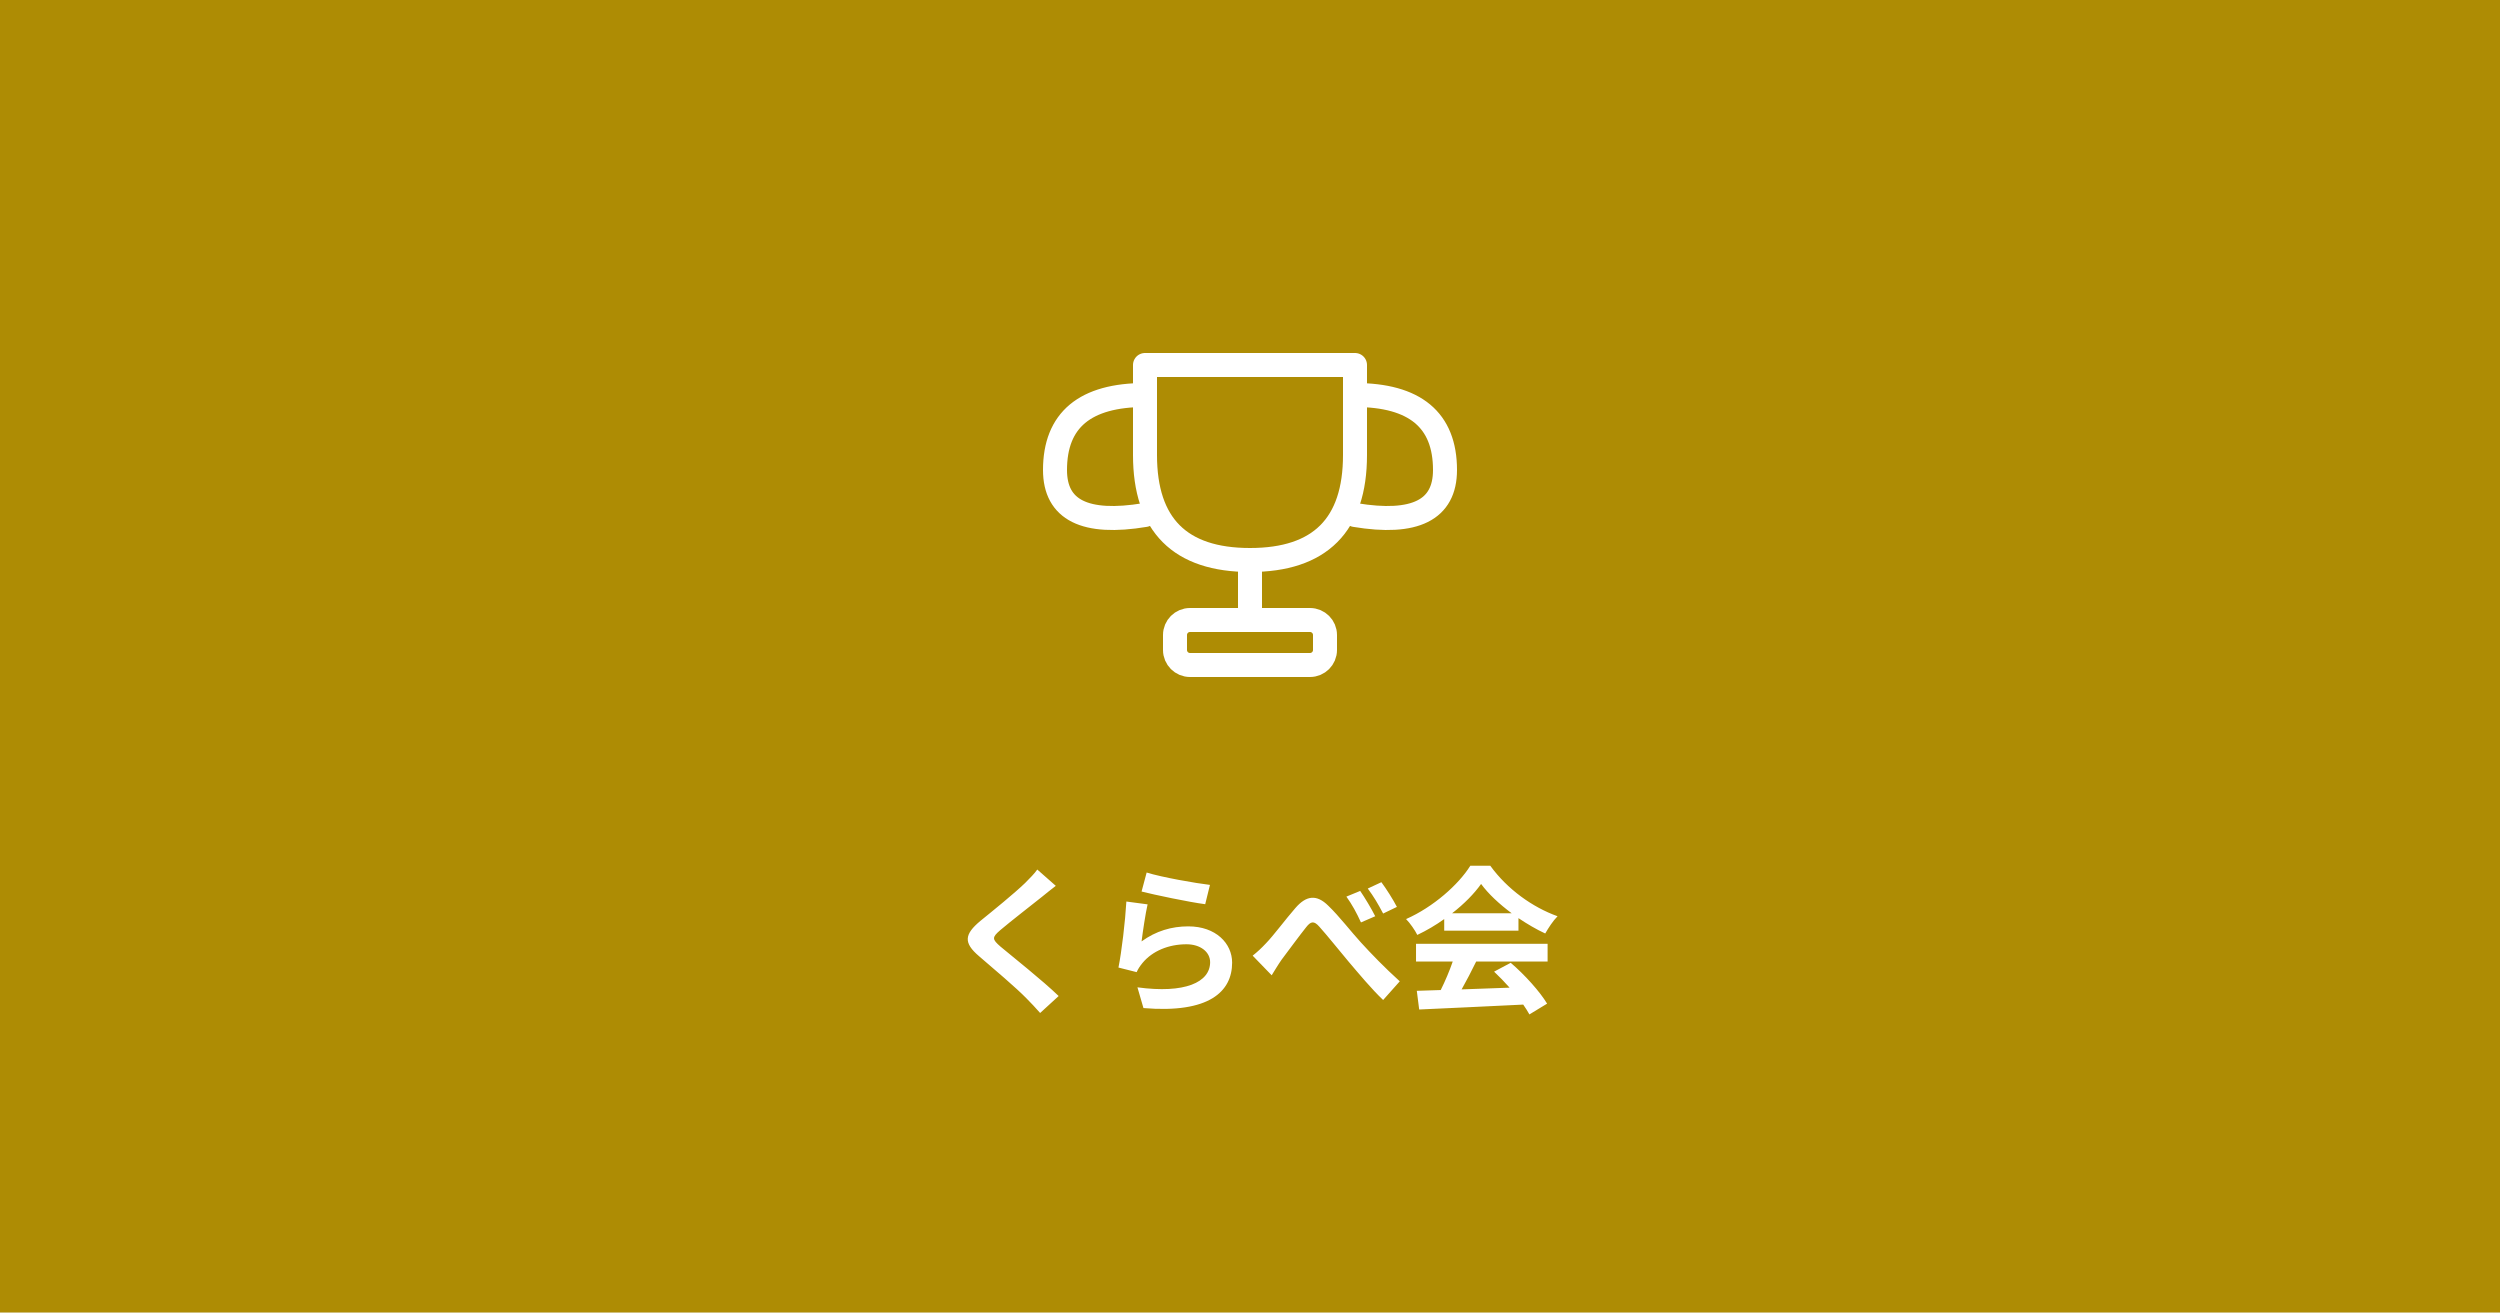
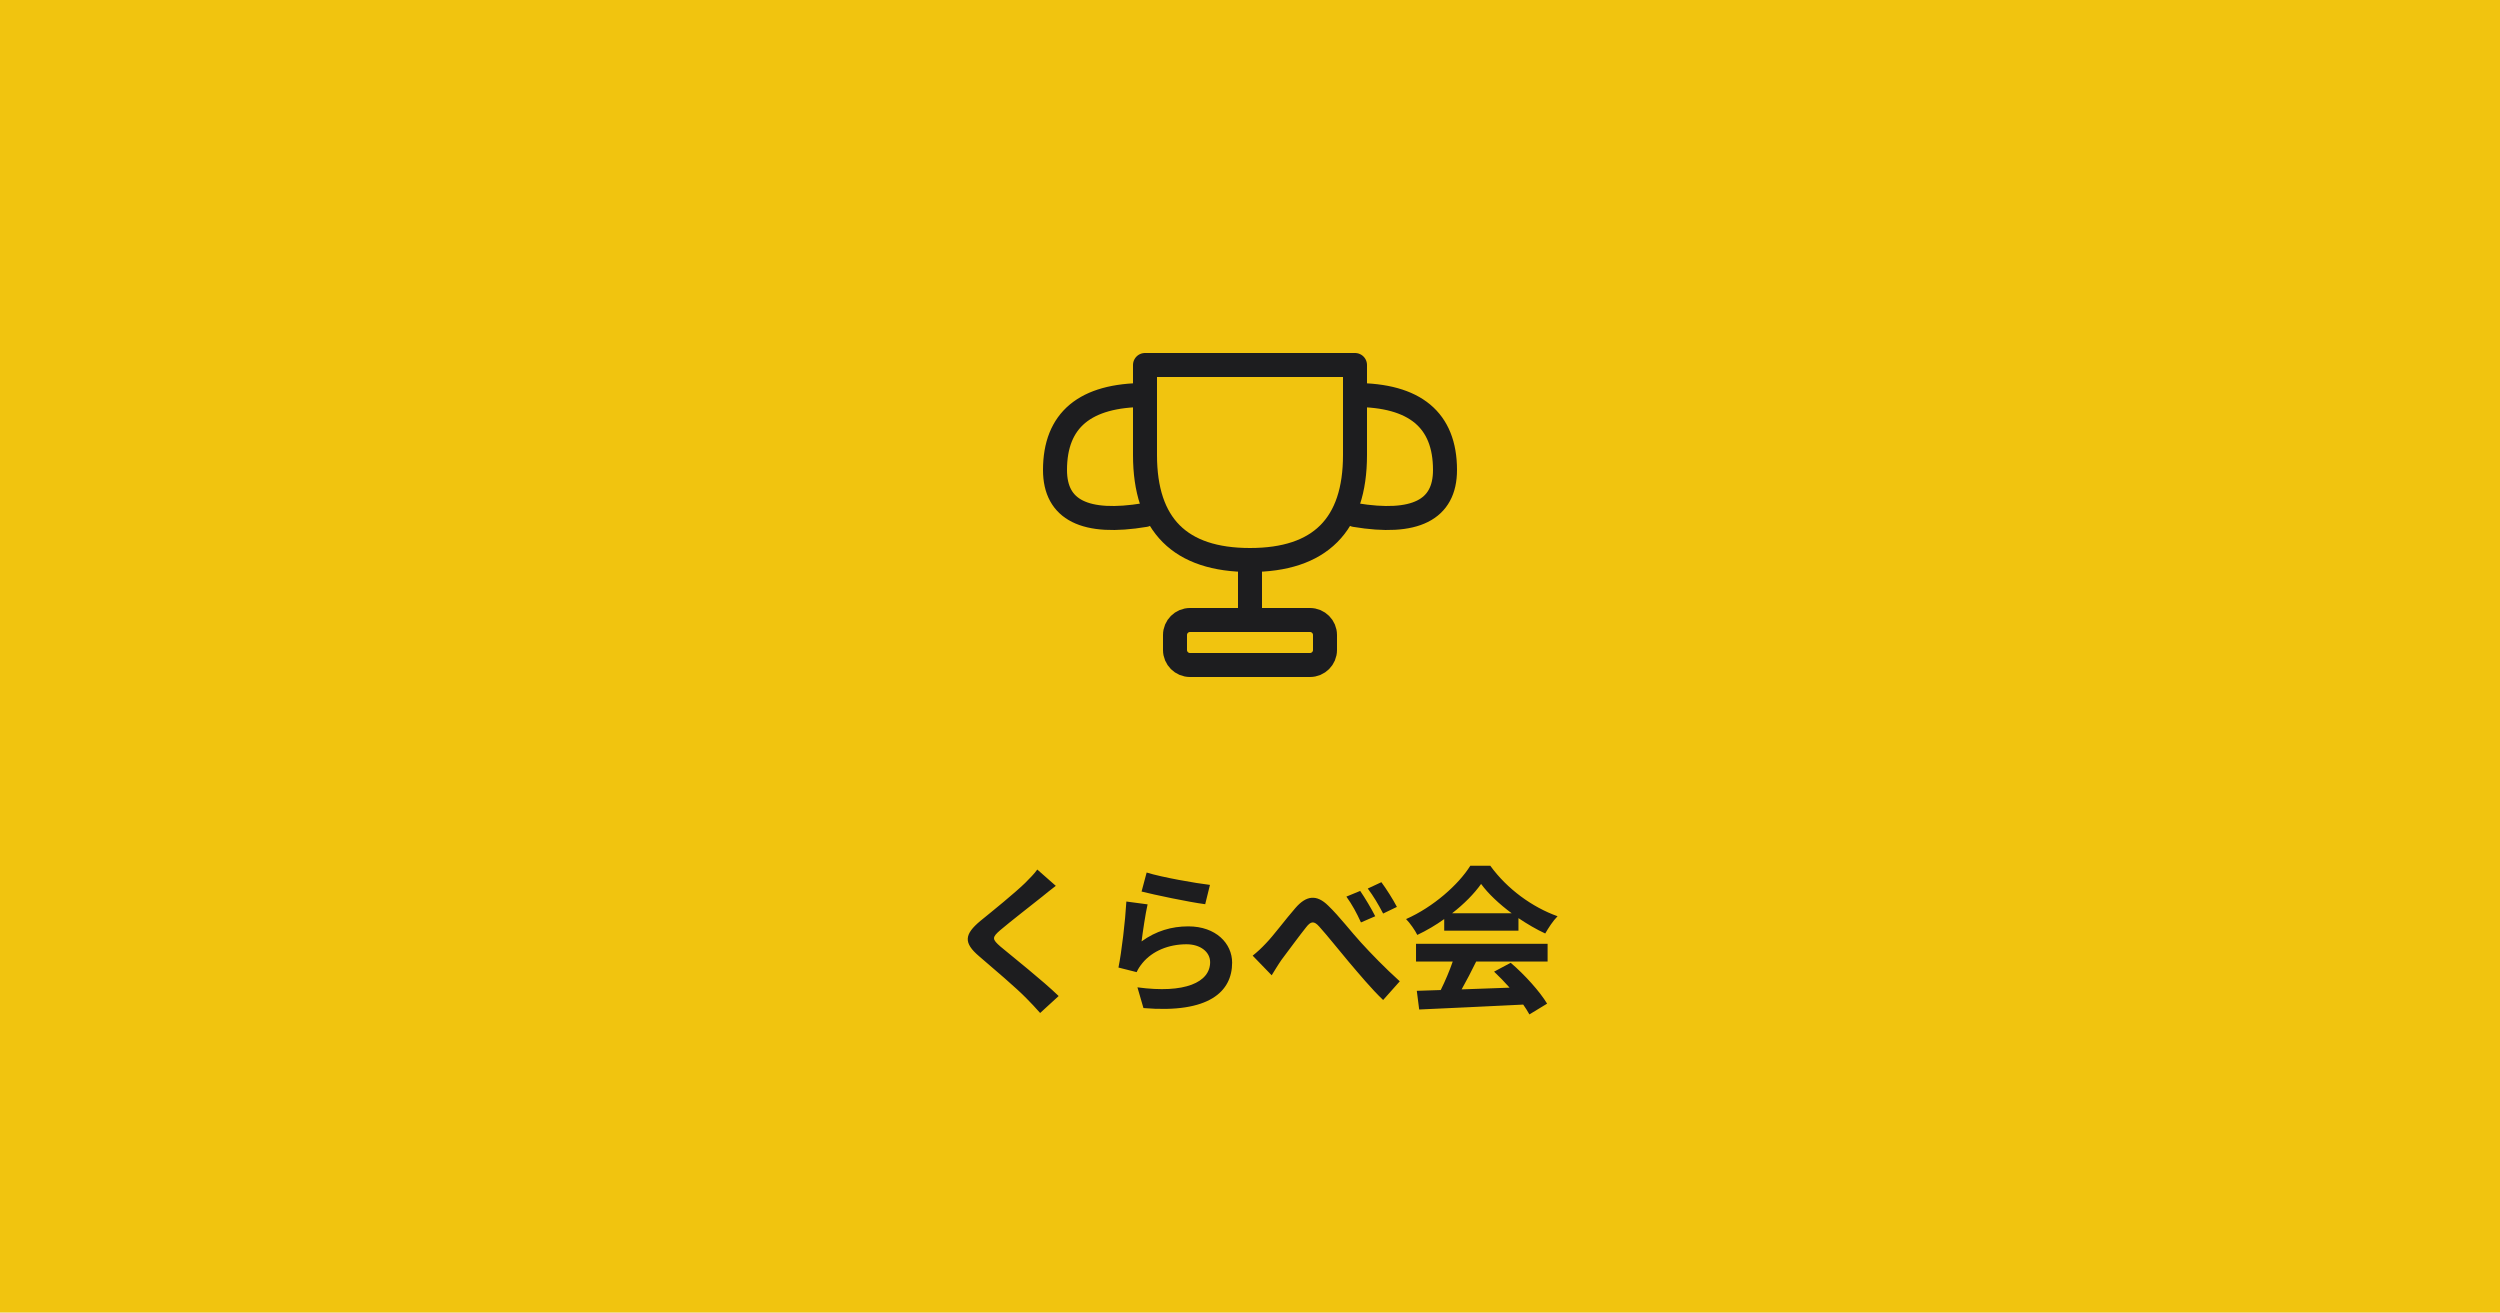
<svg xmlns="http://www.w3.org/2000/svg" viewBox="0 0 1200 630">
-   <rect width="1200" height="630" fill="#ae8c04" />
-   <g transform="translate(600 240) scale(3.6) translate(-32 -32)" fill="none" stroke="#ffffff" stroke-width="3.2" stroke-linecap="round" stroke-linejoin="round">
+   <rect width="1200" height="630" fill="#f1c40f" />
+   <g transform="translate(600 240) scale(3.6) translate(-32 -32)" fill="none" stroke="#1d1d1f" stroke-width="3.2" stroke-linecap="round" stroke-linejoin="round">
    <path d="M18 14 H46 V26 Q46 40 32 40 Q18 40 18 26 Z" />
    <path d="M18 18 Q6 18 6 28 Q6 36 18 34" />
    <path d="M46 18 Q58 18 58 28 Q58 36 46 34" />
    <line x1="32" y1="40" x2="32" y2="48" />
    <rect x="22" y="48" width="20" height="6" rx="2" />
  </g>
-   <text x="600" y="480" font-size="76" font-weight="600" text-anchor="middle" fill="#ffffff" font-family="-apple-system, 'Hiragino Sans', 'Noto Sans JP', sans-serif" letter-spacing="-2">くらべ会</text>
+   <text x="600" y="480" font-size="76" font-weight="600" text-anchor="middle" fill="#1d1d1f" font-family="-apple-system, 'Hiragino Sans', 'Noto Sans JP', sans-serif" letter-spacing="-2">くらべ会</text>
</svg>
